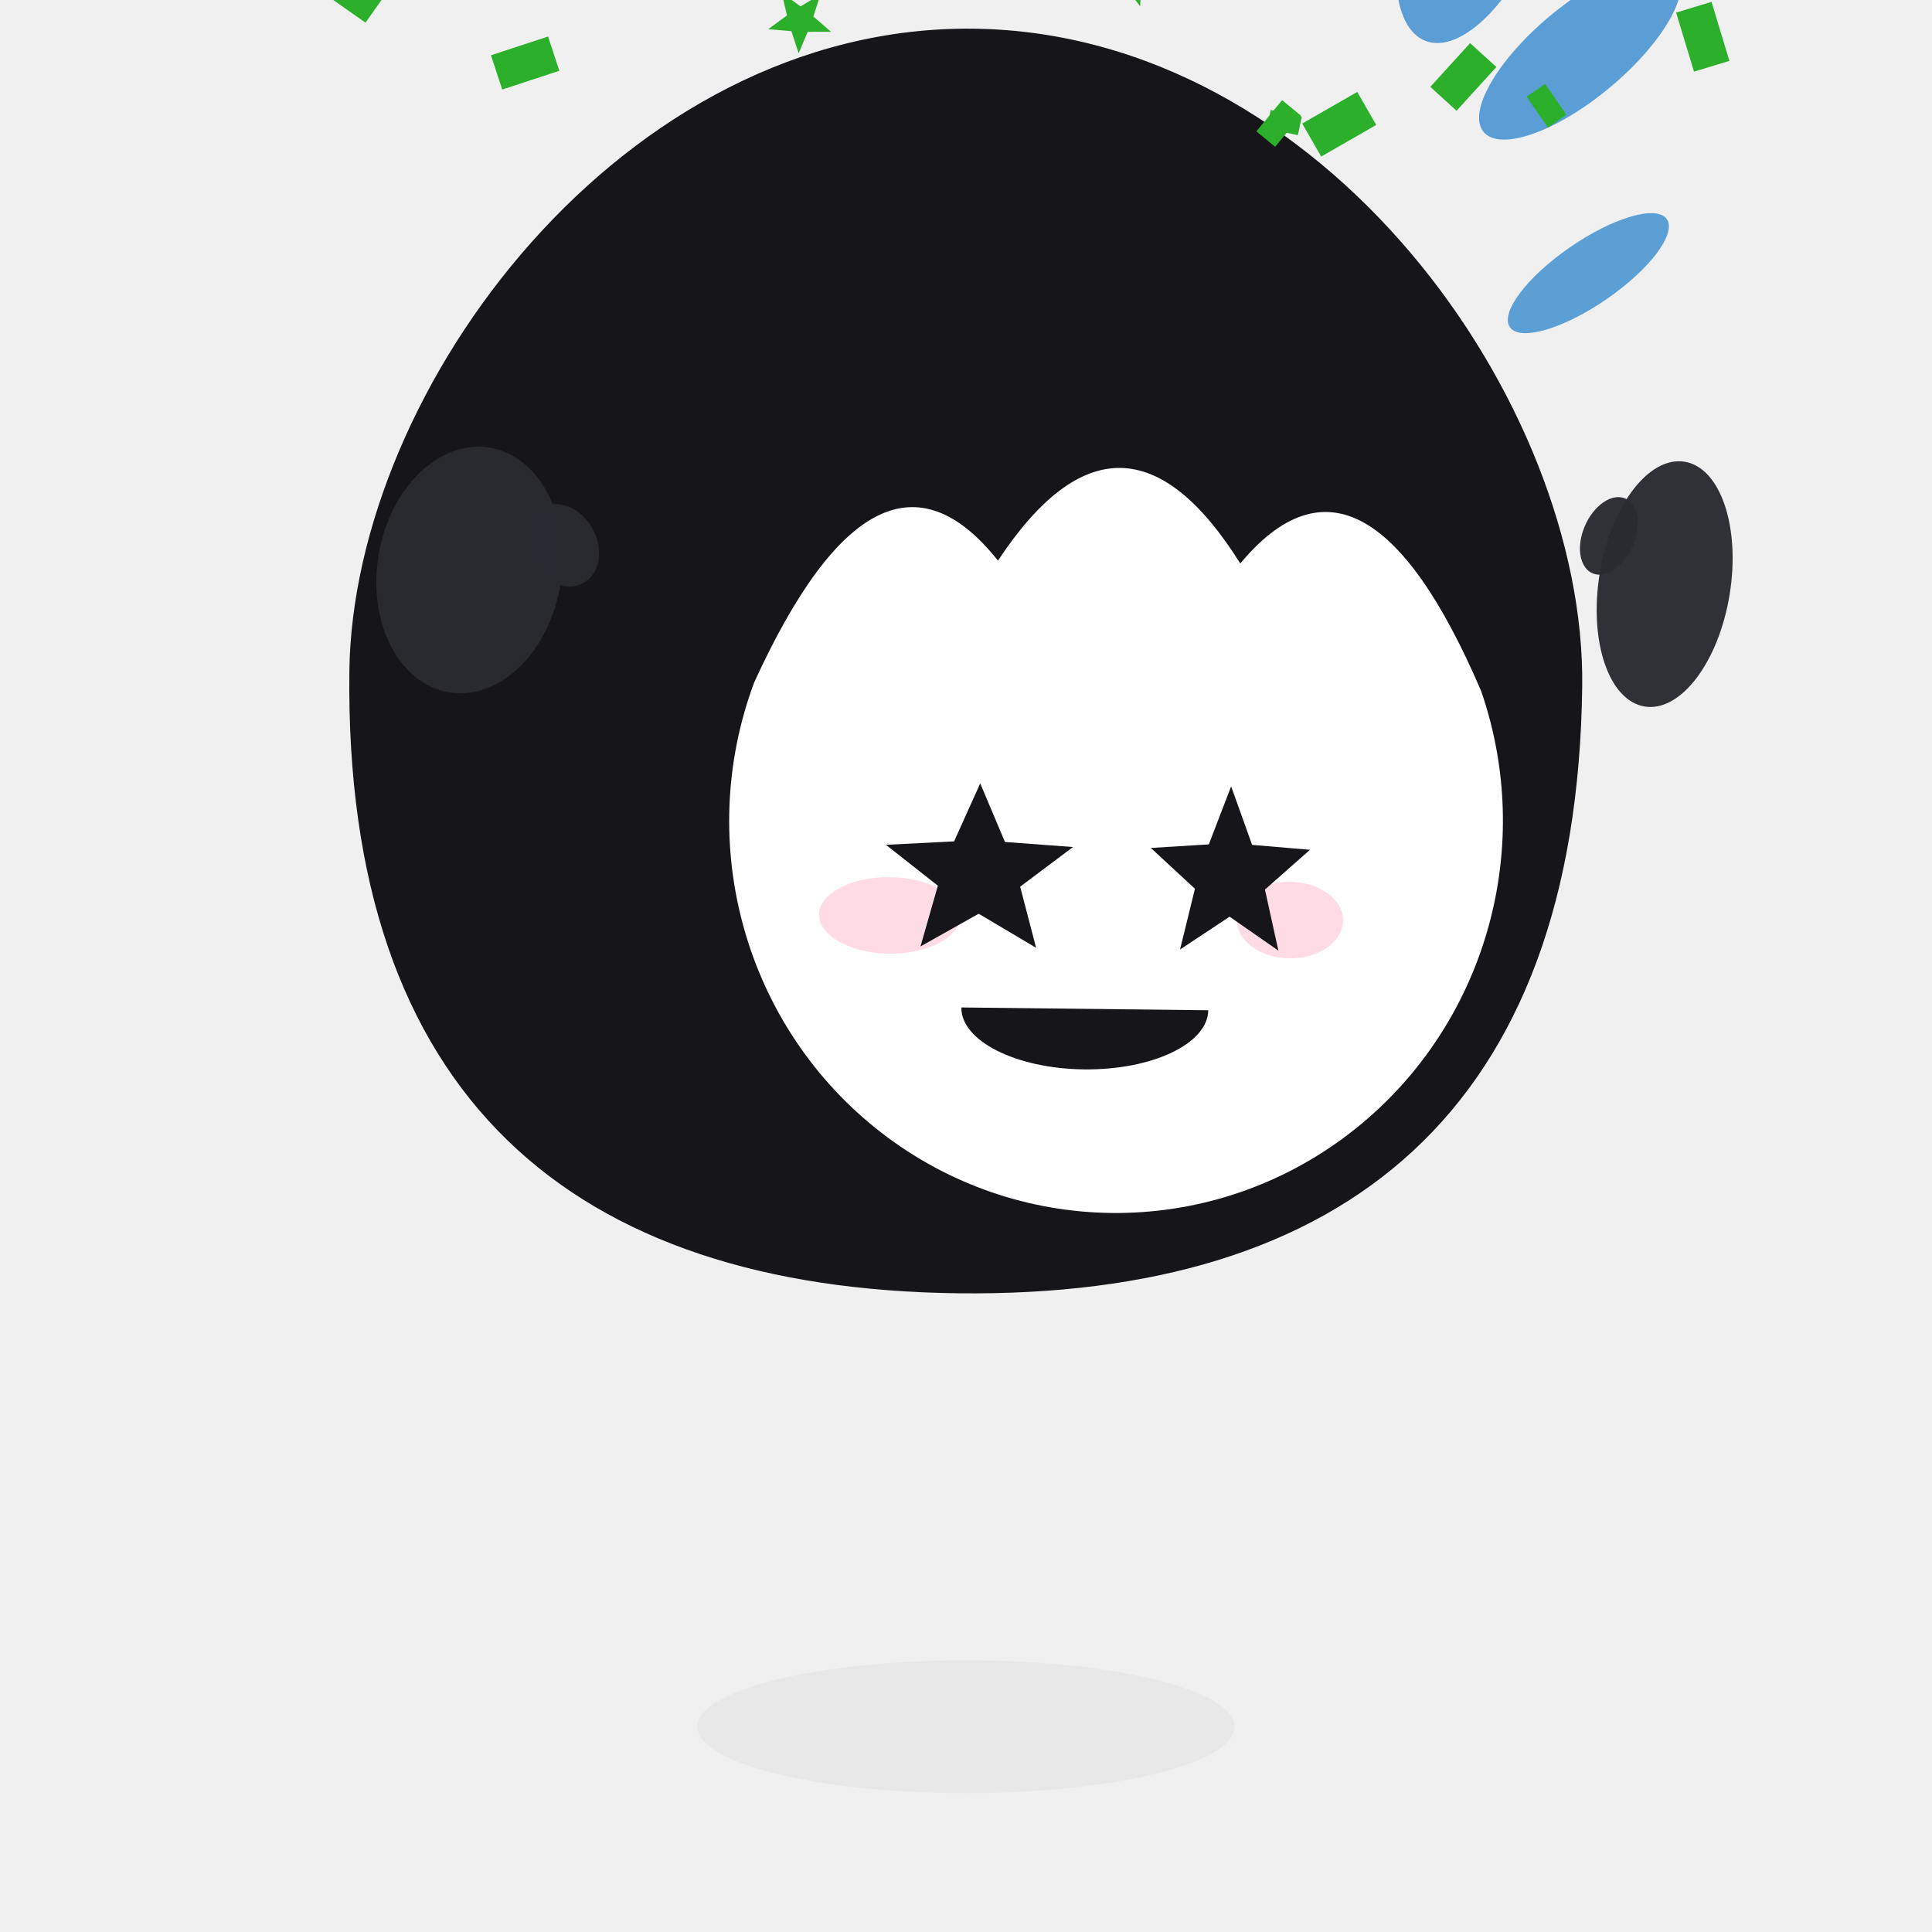
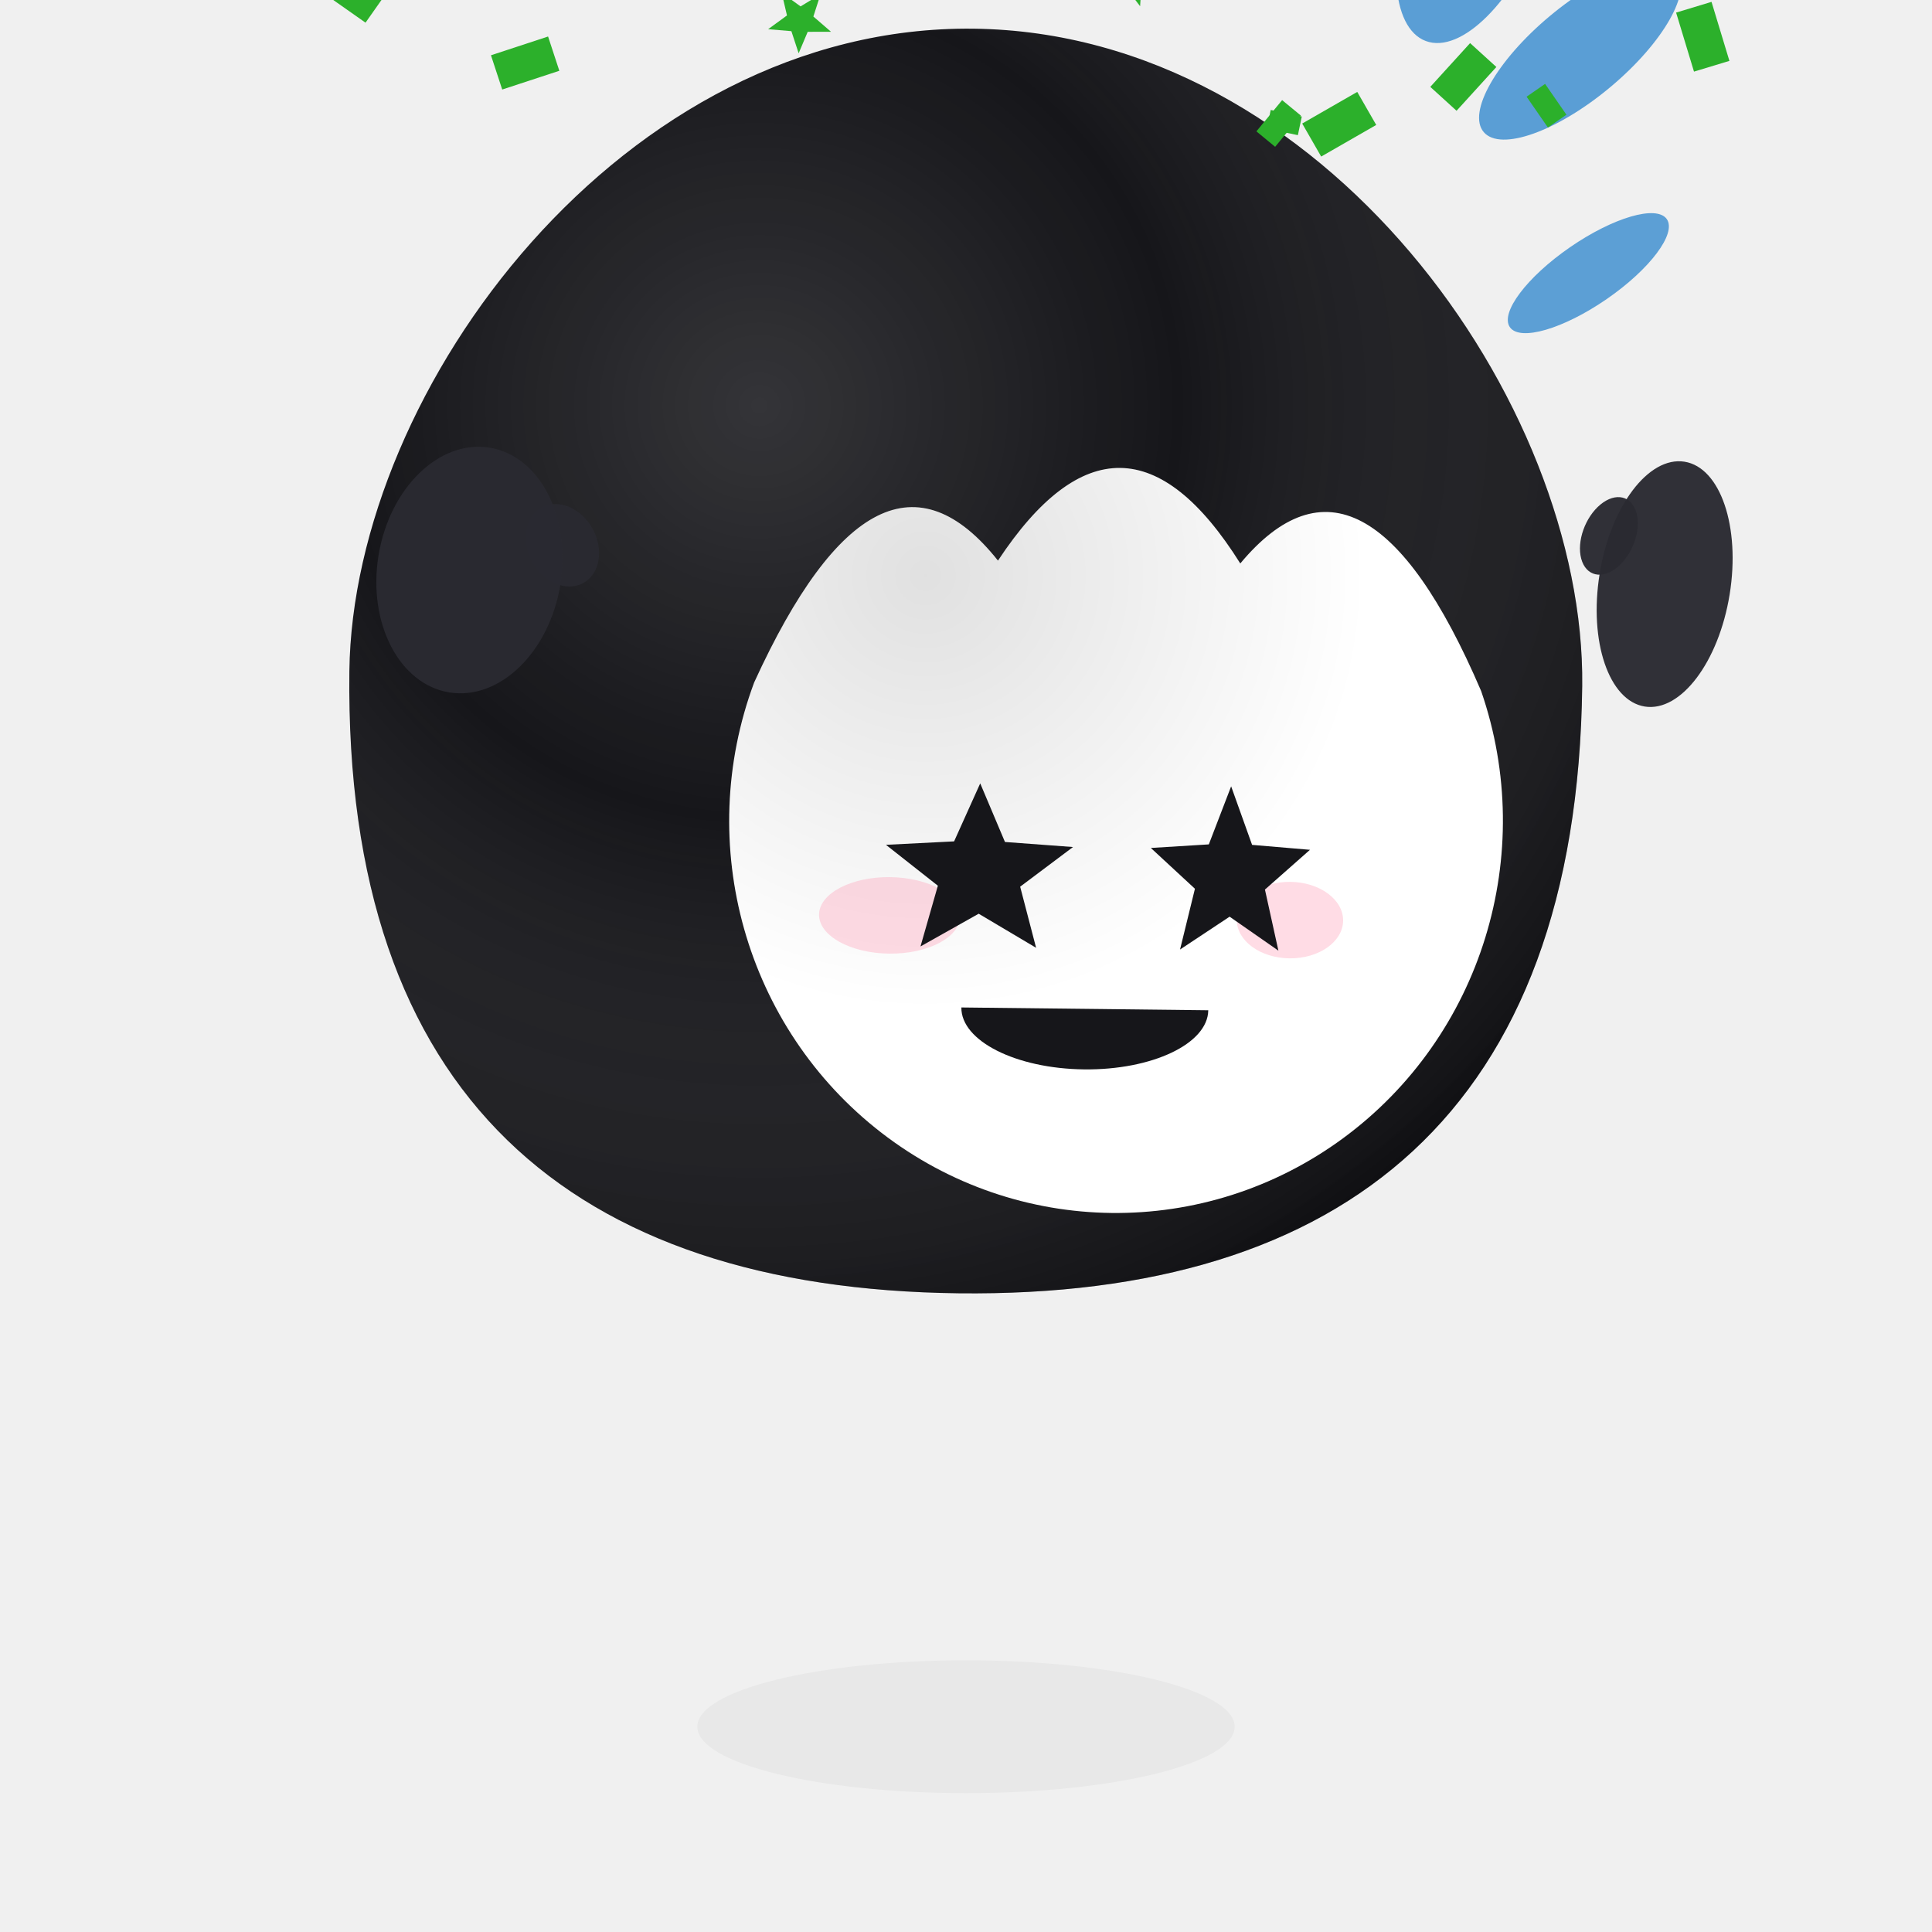
<svg xmlns="http://www.w3.org/2000/svg" width="320" height="320" viewBox="0 0 320 320">
  <defs>
+     <radialGradient id="bg0" gradientUnits="userSpaceOnUse" cx="-34" cy="-41.6" r="162" fx="-34" fy="-41.6">
+       <stop offset="0" stop-color="rgba(255,255,255,0.13)" />
+       <stop offset="0.42" stop-color="rgba(255,255,255,0)" />
+       <stop offset="1" stop-color="rgba(0,0,0,0.26)" />
+     </radialGradient>
    <clipPath id="bc1">
+       <path d="M83.613 3.941C93.095 30.718 84.357 60.717 62.119 77.734C39.881 94.75 9.414 94.75 -12.824 77.734C-35.063 60.717 -43.801 30.718 -34.318 3.941Q-14.663 -41.061 4.992 -16.567Q24.647 -47.525 44.302 -16.567Q63.958 -41.061 83.613 3.941Z" transform="matrix(1.021 0.012 -0.012 1.007 160 109.48)" />
+     </clipPath>
+     <radialGradient id="bg1" gradientUnits="userSpaceOnUse" cx="-6.728" cy="-13.987" r="119.318" fx="-6.728" fy="-13.987">
+       <stop offset="0" stop-color="rgba(0,0,0,0.12)" />
+       <stop offset="0.6" stop-color="rgba(0,0,0,0)" />
+     </radialGradient>
+     <clipPath id="bc2">
      <path d="M83.613 3.941C93.095 30.718 84.357 60.717 62.119 77.734C39.881 94.75 9.414 94.75 -12.824 77.734C-35.063 60.717 -43.801 30.718 -34.318 3.941Q-14.663 -41.061 4.992 -16.567Q24.647 -47.525 44.302 -16.567Q63.958 -41.061 83.613 3.941Z" transform="matrix(1.021 0.012 -0.012 1.007 160 109.48)" />
    </clipPath>
  </defs>
  <path d="M44.502 126C44.502 132.075 24.578 137 0 137C-24.578 137 -44.502 132.075 -44.502 126C-44.502 119.925 -24.578 115 0 115C24.578 115 44.502 119.925 44.502 126" fill="rgba(22,22,26,0.13)" fill-opacity="0.264" transform="matrix(1 0 0 1 160 160)" />
  <path d="M-3.952 -96.8C48.865 -96.8 89.048 -39.496 89.048 4.766C89.048 71.16 54.335 100.8 -3.952 100.8C-62.238 100.8 -96.952 71.16 -96.952 4.766C-96.952 -39.496 -56.768 -96.8 -3.952 -96.8Z" fill="#16161A" transform="matrix(1.021 0.012 -0.012 1.007 160 109.48)" />
  <path d="M0 -104C56.792 -104 100 -43.68 100 2.912C100 72.8 62.674 104 0 104C-62.674 104 -100 72.8 -100 2.912C-100 -43.68 -56.792 -104 0 -104Z" fill="#16161A" transform="matrix(1.021 0.012 -0.012 1.007 160 109.48)" />
+   <path d="M0 -104C56.792 -104 100 -43.68 100 2.912C100 72.8 62.674 104 0 104C-62.674 104 -100 72.8 -100 2.912C-100 -43.68 -56.792 -104 0 -104Z" fill="url(#bg0)" transform="matrix(1.021 0.012 -0.012 1.007 160 109.48)" />
  <path d="M83.613 3.941C93.095 30.718 84.357 60.717 62.119 77.734C39.881 94.75 9.414 94.75 -12.824 77.734C-35.063 60.717 -43.801 30.718 -34.318 3.941Q-14.663 -41.061 4.992 -16.567Q24.647 -47.525 44.302 -16.567Q63.958 -41.061 83.613 3.941Z" fill="#FFFFFF" transform="matrix(1.021 0.012 -0.012 1.007 160 109.48)" />
+   <g clip-path="url(#bc1)">
+     <path d="M83.613 3.941C93.095 30.718 84.357 60.717 62.119 77.734C39.881 94.75 9.414 94.75 -12.824 77.734C-35.063 60.717 -43.801 30.718 -34.318 3.941Q-14.663 -41.061 4.992 -16.567Q24.647 -47.525 44.302 -16.567Q63.958 -41.061 83.613 3.941Z" fill="url(#bg1)" transform="matrix(1.021 0.012 -0.012 1.007 160 109.48)" />
+   </g>
  <path d="M11.5 0C11.5 3.866 6.351 7 0 7C-6.351 7 -11.5 3.866 -11.5 0C-11.5 -3.866 -6.351 -7 0 -7C6.351 -7 11.5 -3.866 11.5 0" fill="rgba(255,138,168,0.42)" fill-opacity="0.7" transform="matrix(1.016 0.012 -0.011 0.905 147.345 151.617)" />
  <path d="M11.5 0C11.5 3.866 6.351 7 0 7C-6.351 7 -11.5 3.866 -11.5 0C-11.5 -3.866 -6.351 -7 0 -7C6.351 -7 11.5 -3.866 11.5 0" fill="rgba(255,138,168,0.42)" fill-opacity="0.7" transform="matrix(0.766 0.009 -0.011 0.905 213.654 152.398)" />
-   <g clip-path="url(#bc1)">
+   <g clip-path="url(#bc2)">
    <path d="M0 -16L4.138 -5.695L15.217 -4.944L6.695 2.175L9.405 12.944L0 7.04L-9.405 12.944L-6.695 2.175L-15.217 -4.944L-4.138 -5.695Z" fill="#16161A" transform="matrix(1.018 0.012 -0.011 0.937 162.179 144.744)" />
    <path d="M0 -16L4.138 -5.695L15.217 -4.944L6.695 2.175L9.405 12.944L0 7.04L-9.405 12.944L-6.695 2.175L-15.217 -4.944L-4.138 -5.695Z" fill="#16161A" transform="matrix(0.866 0.01 -0.011 0.937 203.74 145.234)" />
    <path d="M-21.08 0L21.08 0C21.08 6.835 11.642 12.376 0 12.376C-11.642 12.376 -21.08 6.835 -21.08 0Z" fill="#16161A" transform="matrix(0.97 0.011 -0.01 0.81 179.68 167.1)" />
  </g>
  <path d="M-10.215 -10.816C-8.289 -8.119 -9.498 -3.956 -12.914 -1.517C-16.33 0.922 -20.66 0.713 -22.585 -1.984C-24.511 -4.681 -23.302 -8.844 -19.886 -11.283C-16.47 -13.722 -12.14 -13.513 -10.215 -10.816" fill="#2A2A31" fill-opacity="0.962" transform="matrix(-0.876 -0.138 -0.161 0.994 77.756 94.416)" />
  <path d="M17.2 0C17.2 11.267 9.499 20.4 0 20.4C-9.499 20.4 -17.2 11.267 -17.2 0C-17.2 -11.267 -9.499 -20.4 0 -20.4C9.499 -20.4 17.2 -11.267 17.2 0" fill="#2A2A31" fill-opacity="0.962" transform="matrix(-0.876 -0.138 -0.161 0.994 77.756 94.416)" />
  <path d="M-10.215 -10.816C-8.289 -8.119 -9.498 -3.956 -12.914 -1.517C-16.33 0.922 -20.66 0.713 -22.585 -1.984C-24.511 -4.681 -23.302 -8.844 -19.886 -11.283C-16.47 -13.722 -12.14 -13.513 -10.215 -10.816" fill="#2A2A31" fill-opacity="0.962" transform="matrix(0.626 0.099 -0.161 0.994 275.718 96.749)" />
  <path d="M17.2 0C17.2 11.267 9.499 20.4 0 20.4C-9.499 20.4 -17.2 11.267 -17.2 0C-17.2 -11.267 -9.499 -20.4 0 -20.4C9.499 -20.4 17.2 -11.267 17.2 0" fill="#2A2A31" fill-opacity="0.962" transform="matrix(0.626 0.099 -0.161 0.994 275.718 96.749)" />
  <path d="M11.102 0C11.102 13.704 6.131 24.814 0 24.814C-6.131 24.814 -11.102 13.704 -11.102 0C-11.102 -13.704 -6.131 -24.814 0 -24.814C6.131 -24.814 11.102 -13.704 11.102 0" fill="#1478C9" fill-opacity="0.677" transform="matrix(0.955 0.356 -0.36 0.942 245.094 -16.579)" />
  <path d="M7.634 0C7.634 11.316 4.216 20.49 0 20.49C-4.216 20.49 -7.634 11.316 -7.634 0C-7.634 -11.316 -4.216 -20.49 0 -20.49C4.216 -20.49 7.634 -11.316 7.634 0" fill="#1478C9" fill-opacity="0.677" transform="matrix(0.66 0.768 -0.778 0.651 261.702 8.55)" />
  <path d="M5.2 0C5.2 8.579 2.872 15.534 0 15.534C-2.872 15.534 -5.2 8.579 -5.2 0C-5.2 -8.579 -2.872 -15.534 0 -15.534C2.872 -15.534 5.2 -8.579 5.2 0" fill="#1478C9" fill-opacity="0.668" transform="matrix(0.585 0.825 -0.836 0.577 263.08 45.244)" />
  <path d="M-5.258 -3.155H5.258V3.155H-5.258Z" fill="#2CB02B" transform="matrix(-0.867 0.498 -0.498 -0.867 221.816 20.578)" />
  <path d="M-4.691 -2.814H4.691V2.814H-4.691Z" fill="#2CB02B" transform="matrix(-0.346 -0.938 0.938 -0.346 197.159 -51.806)" />
  <path d="M-3.069 -1.842H3.069V1.842H-3.069Z" fill="#2CB02B" transform="matrix(0.744 -0.668 0.668 0.744 139.984 -23.523)" />
  <path d="M-2.724 -1.635H2.724V1.635H-2.724Z" fill="#2CB02B" transform="matrix(-0.992 -0.123 0.123 -0.992 145.937 -4.556)" />
  <path d="M-3.376 -2.026H3.376V2.026H-3.376Z" fill="#2CB02B" transform="matrix(-0.999 0.053 -0.053 -0.999 182.823 -4.475)" />
  <path d="M-4.899 -2.94H4.899V2.94H-4.899Z" fill="#2CB02B" transform="matrix(-0.673 0.74 -0.74 -0.673 242.374 12.743)" />
  <path d="M-4.291 -2.574H4.291V2.574H-4.291Z" fill="#2CB02B" transform="matrix(-0.47 -0.883 0.883 -0.47 191.068 -34.986)" />
  <path d="M-2.785 -1.671H2.785V1.671H-2.785Z" fill="#2CB02B" transform="matrix(-0.23 0.973 -0.973 -0.23 187.216 -35.366)" />
  <path d="M-4.558 -2.735H4.558V2.735H-4.558Z" fill="#2CB02B" transform="matrix(-0.997 0.077 -0.077 -0.997 210.007 -53.972)" />
  <path d="M-3.468 -2.081H3.468V2.081H-3.468Z" fill="#2CB02B" transform="matrix(-0.566 -0.825 0.825 -0.566 62.494 -14.018)" />
  <path d="M-3.351 -2.011H3.351V2.011H-3.351Z" fill="#2CB02B" transform="matrix(-0.636 0.772 -0.772 -0.636 211.782 20.449)" />
  <path d="M-2.604 -1.563H2.604V1.563H-2.604Z" fill="#2CB02B" transform="matrix(-0.506 0.863 -0.863 -0.506 82.649 -27.173)" />
  <path d="M-2.508 -1.505H2.508V1.505H-2.508Z" fill="#2CB02B" transform="matrix(0.935 0.354 -0.354 0.935 176.641 -53.955)" />
  <path d="M-4.979 -2.987H4.979V2.987H-4.979Z" fill="#2CB02B" transform="matrix(0.95 -0.312 0.312 0.95 86.981 10.439)" />
  <path d="M-5.359 -3.216H5.359V3.216H-5.359Z" fill="#2CB02B" transform="matrix(0.995 -0.101 0.101 0.995 253.343 -17.434)" />
  <path d="M-3.537 -2.122H3.537V2.122H-3.537Z" fill="#2CB02B" transform="matrix(0.881 -0.473 0.473 0.881 168.5 -4.369)" />
  <path d="M-2.711 -1.626H2.711V1.626H-2.711Z" fill="#2CB02B" transform="matrix(0.896 -0.445 0.445 0.896 154.998 -21.868)" />
  <path d="M-5.108 -3.065H5.108V3.065H-5.108Z" fill="#2CB02B" transform="matrix(0.29 0.957 -0.957 0.29 282.03 6.085)" />
  <path d="M-5.17 -3.102H5.17V3.102H-5.17Z" fill="#2CB02B" transform="matrix(-0.855 -0.519 0.519 -0.855 140.444 -62.391)" />
  <path d="M-3.067 -1.84H3.067V1.84H-3.067Z" fill="#2CB02B" transform="matrix(0.382 -0.924 0.924 0.382 167.845 -8.896)" />
  <path d="M-2.554 -1.532H2.554V1.532H-2.554Z" fill="#2CB02B" transform="matrix(0.159 -0.987 0.987 0.159 202.57 -26.634)" />
  <path d="M-3.24 -1.944H3.24V1.944H-3.24Z" fill="#2CB02B" transform="matrix(0.625 0.781 -0.781 0.625 101.377 -10.353)" />
  <path d="M-3.106 -1.864H3.106V1.864H-3.106Z" fill="#2CB02B" transform="matrix(-0.569 -0.822 0.822 -0.569 256.15 17.509)" />
  <path d="M-3.47 -2.082H3.47V2.082H-3.47Z" fill="#2CB02B" transform="matrix(-0.694 0.72 -0.72 -0.694 205.539 -28.168)" />
  <path d="M-4.451 -2.67H4.451V2.67H-4.451Z" fill="#2CB02B" transform="matrix(0.192 0.981 -0.981 0.192 230.192 -4.991)" />
  <path d="M-3.137 -1.882H3.137V1.882H-3.137Z" fill="#2CB02B" transform="matrix(-0.929 -0.369 0.369 -0.929 211.51 -8.284)" />
  <path d="M-5.164 -3.098H5.164V3.098H-5.164Z" fill="#2CB02B" transform="matrix(0.342 0.94 -0.94 0.342 240.614 -46.576)" />
  <path d="M-2.629 -1.578H2.629V1.578H-2.629Z" fill="#2CB02B" transform="matrix(-0.979 -0.206 0.206 -0.979 212.721 20.3)" />
  <path d="M-4.492 -2.695H4.492V2.695H-4.492Z" fill="#2CB02B" transform="matrix(-0.908 0.419 -0.419 -0.908 191.554 -36.226)" />
  <path d="M-4.761 -2.857H4.761V2.857H-4.761Z" fill="#2CB02B" transform="matrix(-0.818 -0.575 0.575 -0.818 58.291 -1.319)" />
  <path d="M0 -9.722L2.4 -3.303L9.246 -3.004L3.883 1.262L5.714 7.865L0 4.083L-5.714 7.865L-3.883 1.262L-9.246 -3.004L-2.4 -3.303Z" fill="#2CB02B" transform="matrix(-0.995 -0.102 0.102 -0.995 180.424 -24.446)" />
  <path d="M0 -7.154L1.766 -2.431L6.803 -2.211L2.857 0.928L4.205 5.787L0 3.004L-4.205 5.787L-2.857 0.928L-6.803 -2.211L-1.766 -2.431Z" fill="#2CB02B" transform="matrix(-0.957 0.289 -0.289 -0.957 186.77 -5.814)" />
  <path d="M0 -10.271L2.536 -3.49L9.769 -3.174L4.103 1.333L6.037 8.31L0 4.314L-6.037 8.31L-4.103 1.333L-9.769 -3.174L-2.536 -3.49Z" fill="#2CB02B" transform="matrix(-0.963 -0.269 0.269 -0.963 145.01 -20.57)" />
  <path d="M0 -7.28L1.797 -2.474L6.924 -2.25L2.908 0.945L4.279 5.89L0 3.058L-4.279 5.89L-2.908 0.945L-6.924 -2.25L-1.797 -2.474Z" fill="#2CB02B" transform="matrix(-0.971 0.239 -0.239 -0.971 188.955 -32.151)" />
  <path d="M0 -9.338L2.305 -3.173L8.881 -2.886L3.73 1.212L5.489 7.555L0 3.922L-5.489 7.555L-3.73 1.212L-8.881 -2.886L-2.305 -3.173Z" fill="#2CB02B" transform="matrix(-0.694 -0.72 0.72 -0.694 116.284 -15.941)" />
  <path d="M0 -7.47L1.844 -2.538L7.105 -2.308L2.984 0.97L4.391 6.044L0 3.137L-4.391 6.044L-2.984 0.97L-7.105 -2.308L-1.844 -2.538Z" fill="#2CB02B" transform="matrix(-0.225 0.974 -0.974 -0.225 169.177 -26.983)" />
  <path d="M0 -7.909L1.953 -2.687L7.522 -2.444L3.159 1.027L4.649 6.399L0 3.322L-4.649 6.399L-3.159 1.027L-7.522 -2.444L-1.953 -2.687Z" fill="#2CB02B" transform="matrix(-0.759 0.651 -0.651 -0.759 165.85 -31.825)" />
  <path d="M0 -5.48L1.353 -1.862L5.212 -1.693L2.189 0.711L3.221 4.433L0 2.302L-3.221 4.433L-2.189 0.711L-5.212 -1.693L-1.353 -1.862Z" fill="#2CB02B" transform="matrix(0.784 0.62 -0.62 0.784 132.505 3.357)" />
  <path d="M0 -7.971L1.968 -2.708L7.581 -2.463L3.184 1.035L4.685 6.449L0 3.348L-4.685 6.449L-3.184 1.035L-7.581 -2.463L-1.968 -2.708Z" fill="#2CB02B" transform="matrix(0.979 0.205 -0.205 0.979 183.167 -23.688)" />
  <path d="M0 -6.527L1.611 -2.218L6.207 -2.017L2.607 0.847L3.836 5.28L0 2.741L-3.836 5.28L-2.607 0.847L-6.207 -2.017L-1.611 -2.218Z" fill="#2CB02B" transform="matrix(-0.769 0.639 -0.639 -0.769 208.83 -8.744)" />
</svg>
